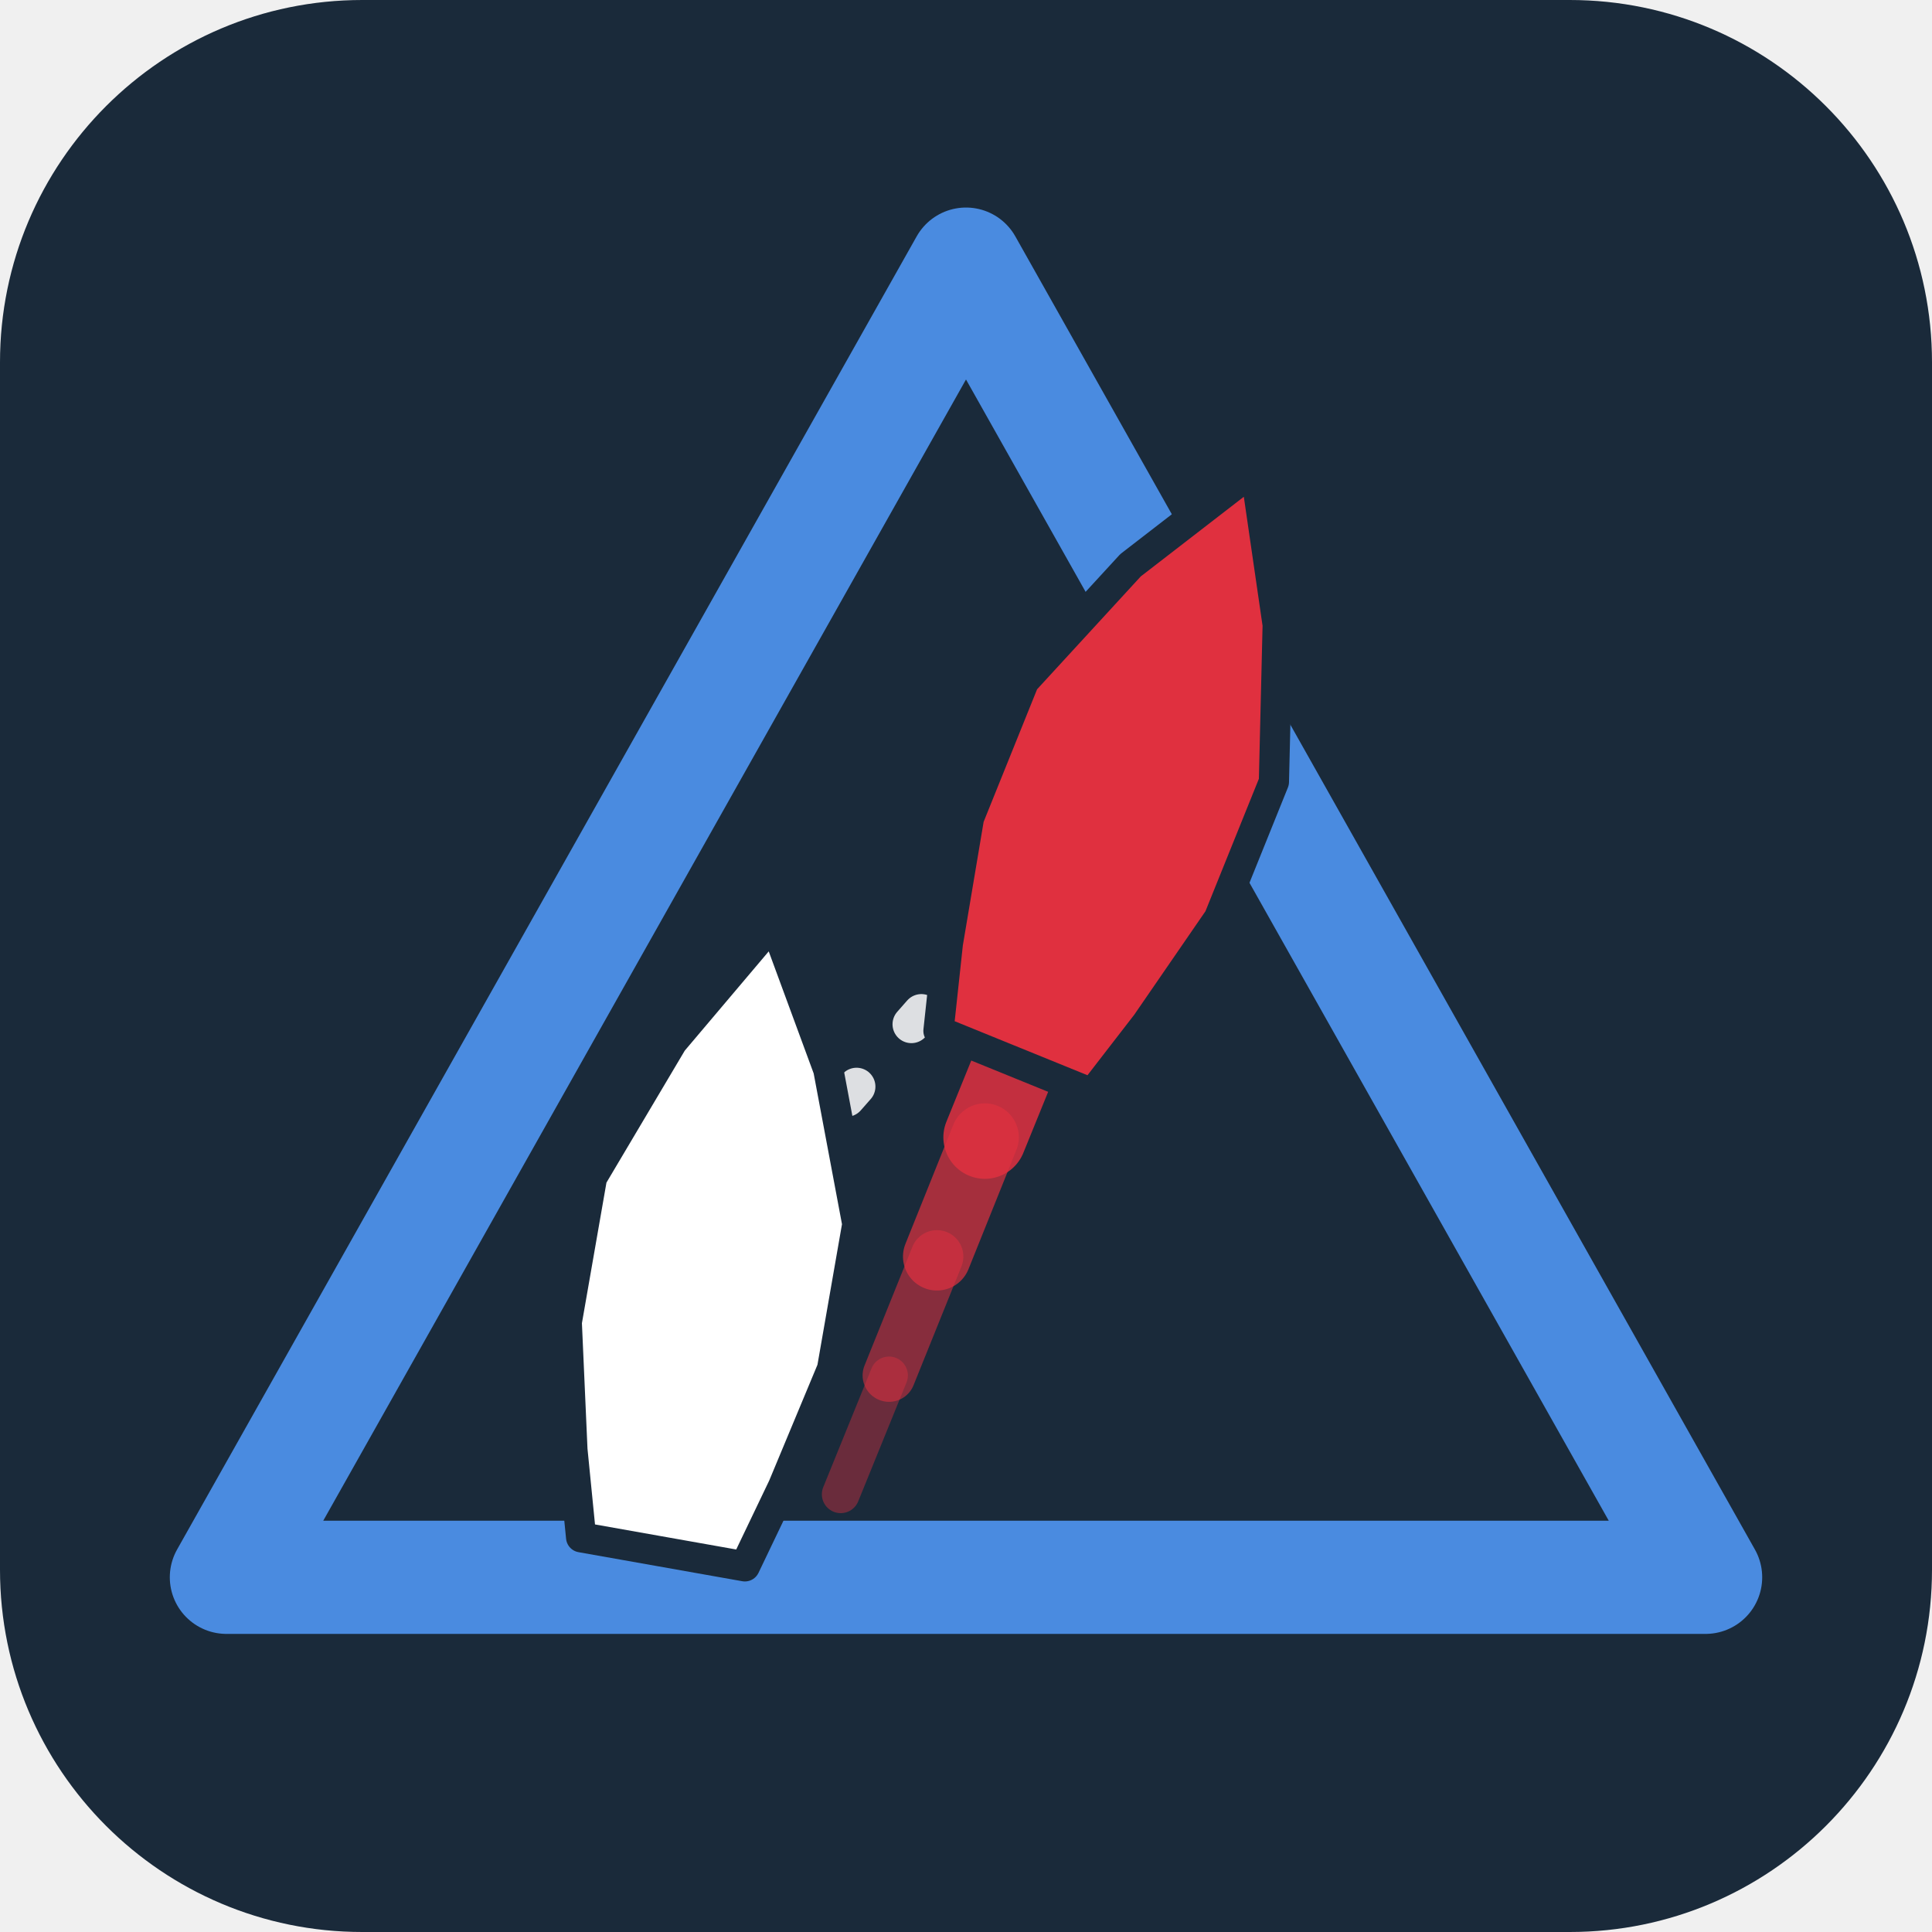
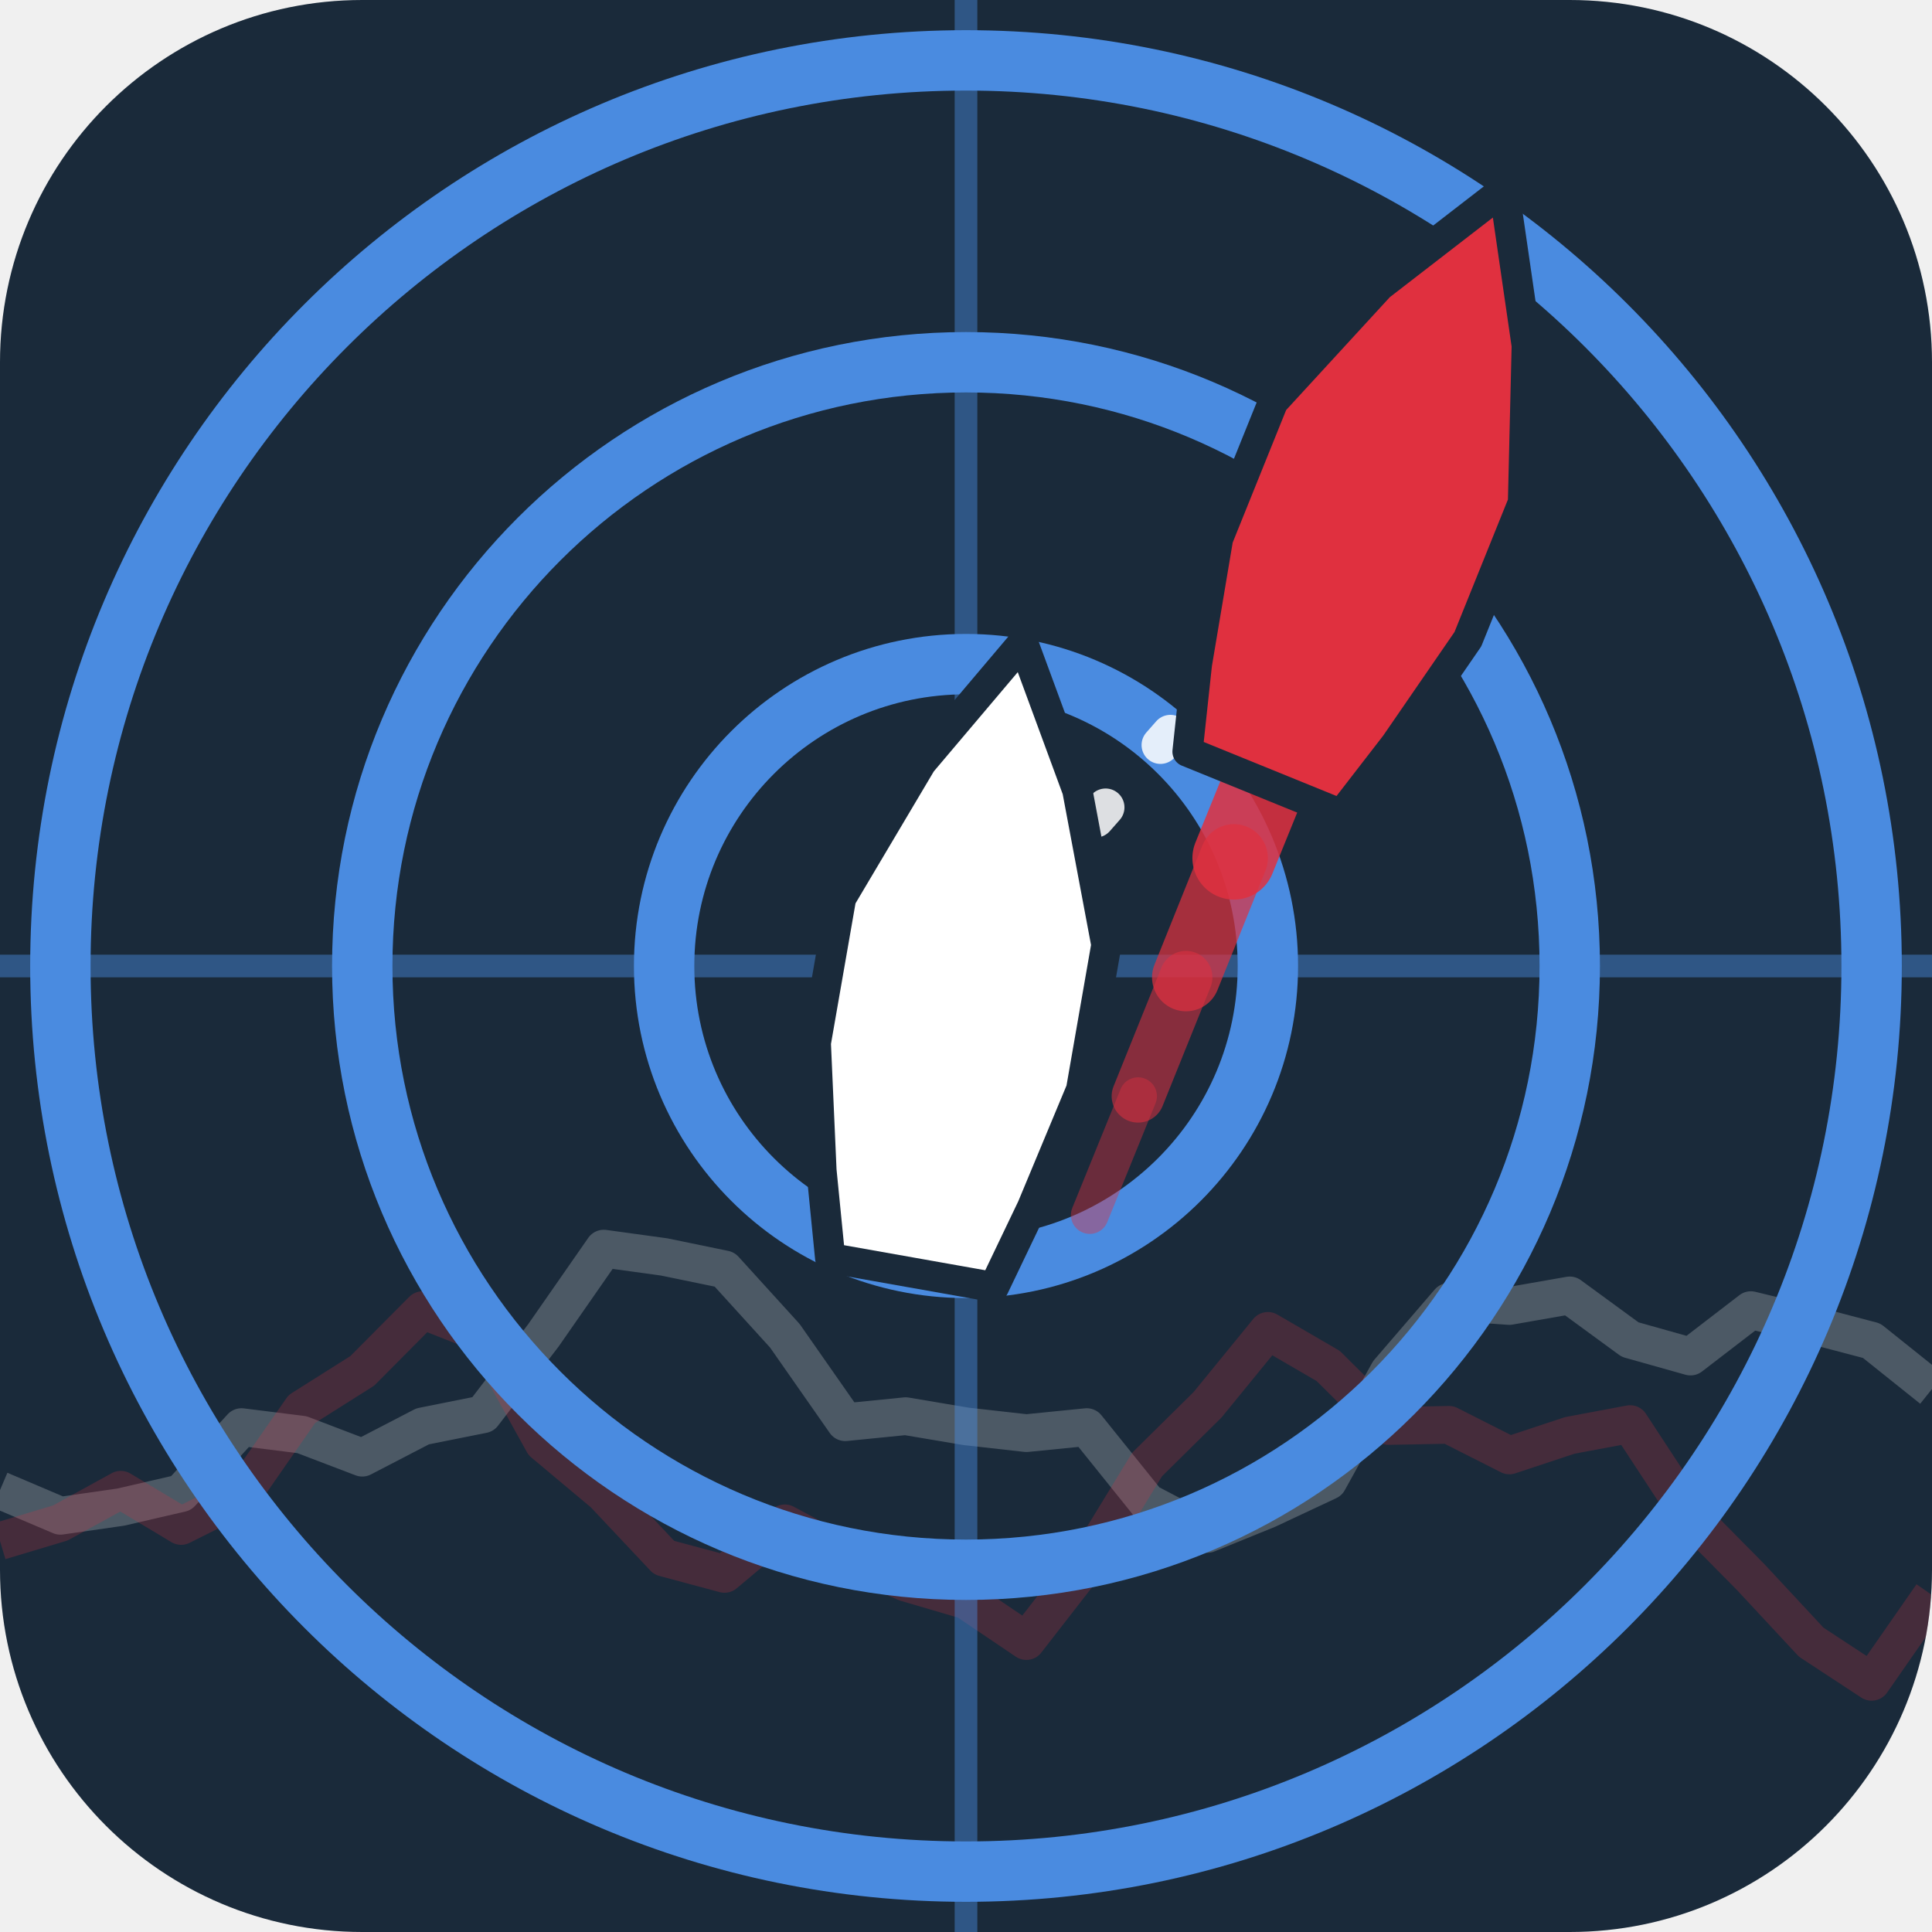
<svg xmlns="http://www.w3.org/2000/svg" viewBox="0 0 512 512" width="512" height="512">
  <rect x="0" y="0" width="512" height="512" rx="96" fill="#1a2a3a" />
-   <polygon points="256,70 452,418 60,418" fill="none" stroke="#4a8be0" stroke-width="30" stroke-linejoin="round" />
-   <line x1="190" y1="330" x2="300" y2="205" stroke="#ffffff" stroke-width="10" stroke-dasharray="4 22" stroke-linecap="round" opacity="0.85" />
-   <line x1="273.8" y1="269.9" x2="261.0" y2="301.4" stroke="#e0303f" stroke-width="22.0" stroke-linecap="round" opacity="0.85" />
-   <line x1="261.0" y1="301.4" x2="248.3" y2="333.0" stroke="#e0303f" stroke-width="18.0" stroke-linecap="round" opacity="0.70" />
-   <line x1="248.3" y1="333.0" x2="235.6" y2="364.5" stroke="#e0303f" stroke-width="14.0" stroke-linecap="round" opacity="0.55" />
-   <line x1="235.6" y1="364.5" x2="222.8" y2="396.0" stroke="#e0303f" stroke-width="10.0" stroke-linecap="round" opacity="0.40" />
-   <polygon points="332.6,124.3 338.6,165.6 337.6,207.2 323.0,243.4 303.8,271.3 289.5,289.8 248.7,273.2 251.2,250.0 256.8,216.7 271.4,180.5 299.6,149.8" fill="#e0303f" stroke="#1a2a3a" stroke-width="8" stroke-linejoin="round" />
-   <polygon points="205.1,244.3 219.5,283.4 227.2,324.4 220.5,362.8 207.5,394.0 197.4,415.1 154.0,407.4 151.7,384.2 150.2,350.4 156.9,312.0 178.2,276.1" fill="#ffffff" stroke="#1a2a3a" stroke-width="8" stroke-linejoin="round" />
+   <clipPath id="bg">
+     <rect x="0" y="0" width="512" height="512" rx="96" />
+   </clipPath>
+   <g clip-path="url(#bg)">
+     <polyline points="0,394.9 16,401.7 32,399.4 48,395.7 64,378.2 80,380.2 96,386.3 112,378.0 128,374.8 144,353.9 160,330.9 176,333.1 192,336.4 208,354.0 224,376.9 240,375.3 256,378.0 272,379.8 288,378.2 304,398.1 320,406.5 336,400.0 352,392.5 368,363.6 384,345.0 400,346.1 416,343.3 432,355.0 448,359.5 464,347.2 480,351.1 496,355.3 512,368.1" fill="none" stroke="#ffffff" stroke-width="10" stroke-linejoin="round" opacity="0.22" />
+     <polyline points="0,408.4 16,403.6 32,394.8 48,404.4 64,396.4 80,373.4 96,363.3 112,347.2 128,353.5 144,382.4 160,395.8 176,412.8 192,417.1 208,403.7 224,412.3 240,419.4 256,424.1 272,434.9 288,414.3 304,388.1 320,372.3 336,352.7 352,362.0 368,377.9 384,377.6 400,385.7 416,380.4 432,377.4 448,401.8 464,418.0 480,435.2 496,445.7 512,422.7" fill="none" stroke="#e0303f" stroke-width="10" stroke-linejoin="round" opacity="0.22" />
+   </g>
+   <g clip-path="url(#bg)" fill="none" stroke="#4a8be0">
+     <line x1="256" y1="0" x2="256" y2="512" stroke-width="6" opacity="0.45" />
+     <line x1="0" y1="256" x2="512" y2="256" stroke-width="6" opacity="0.45" />
+     <circle cx="256" cy="256" r="80" stroke-width="16" />
+     <circle cx="256" cy="256" r="160" stroke-width="16" />
+     <circle cx="256" cy="256" r="240" stroke-width="16" />
+   </g>
+   <line x1="256" y1="256" x2="366" y2="131" stroke="#ffffff" stroke-width="10" stroke-dasharray="4 22" stroke-linecap="round" opacity="0.85" />
+   <line x1="339.8" y1="195.9" x2="327.0" y2="227.4" stroke="#e0303f" stroke-width="22.0" stroke-linecap="round" opacity="0.85" />
+   <line x1="327.0" y1="227.4" x2="314.3" y2="259.0" stroke="#e0303f" stroke-width="18.0" stroke-linecap="round" opacity="0.70" />
+   <line x1="314.3" y1="259.0" x2="301.6" y2="290.5" stroke="#e0303f" stroke-width="14.0" stroke-linecap="round" opacity="0.55" />
+   <line x1="301.6" y1="290.5" x2="288.8" y2="322.0" stroke="#e0303f" stroke-width="10.0" stroke-linecap="round" opacity="0.40" />
+   <polygon points="398.6,50.3 404.6,91.6 403.6,133.2 389.0,169.4 369.8,197.3 355.5,215.8 314.7,199.2 317.2,176.0 322.8,142.7 337.4,106.5 365.6,75.8" fill="#e0303f" stroke="#1a2a3a" stroke-width="8" stroke-linejoin="round" />
+   <polygon points="271.1,170.3 285.5,209.4 293.2,250.4 286.5,288.8 273.5,320.0 263.4,341.1 220.0,333.4 217.7,310.2 216.2,276.4 222.9,238.0 244.2,202.1" fill="#ffffff" stroke="#1a2a3a" stroke-width="8" stroke-linejoin="round" />
</svg>
